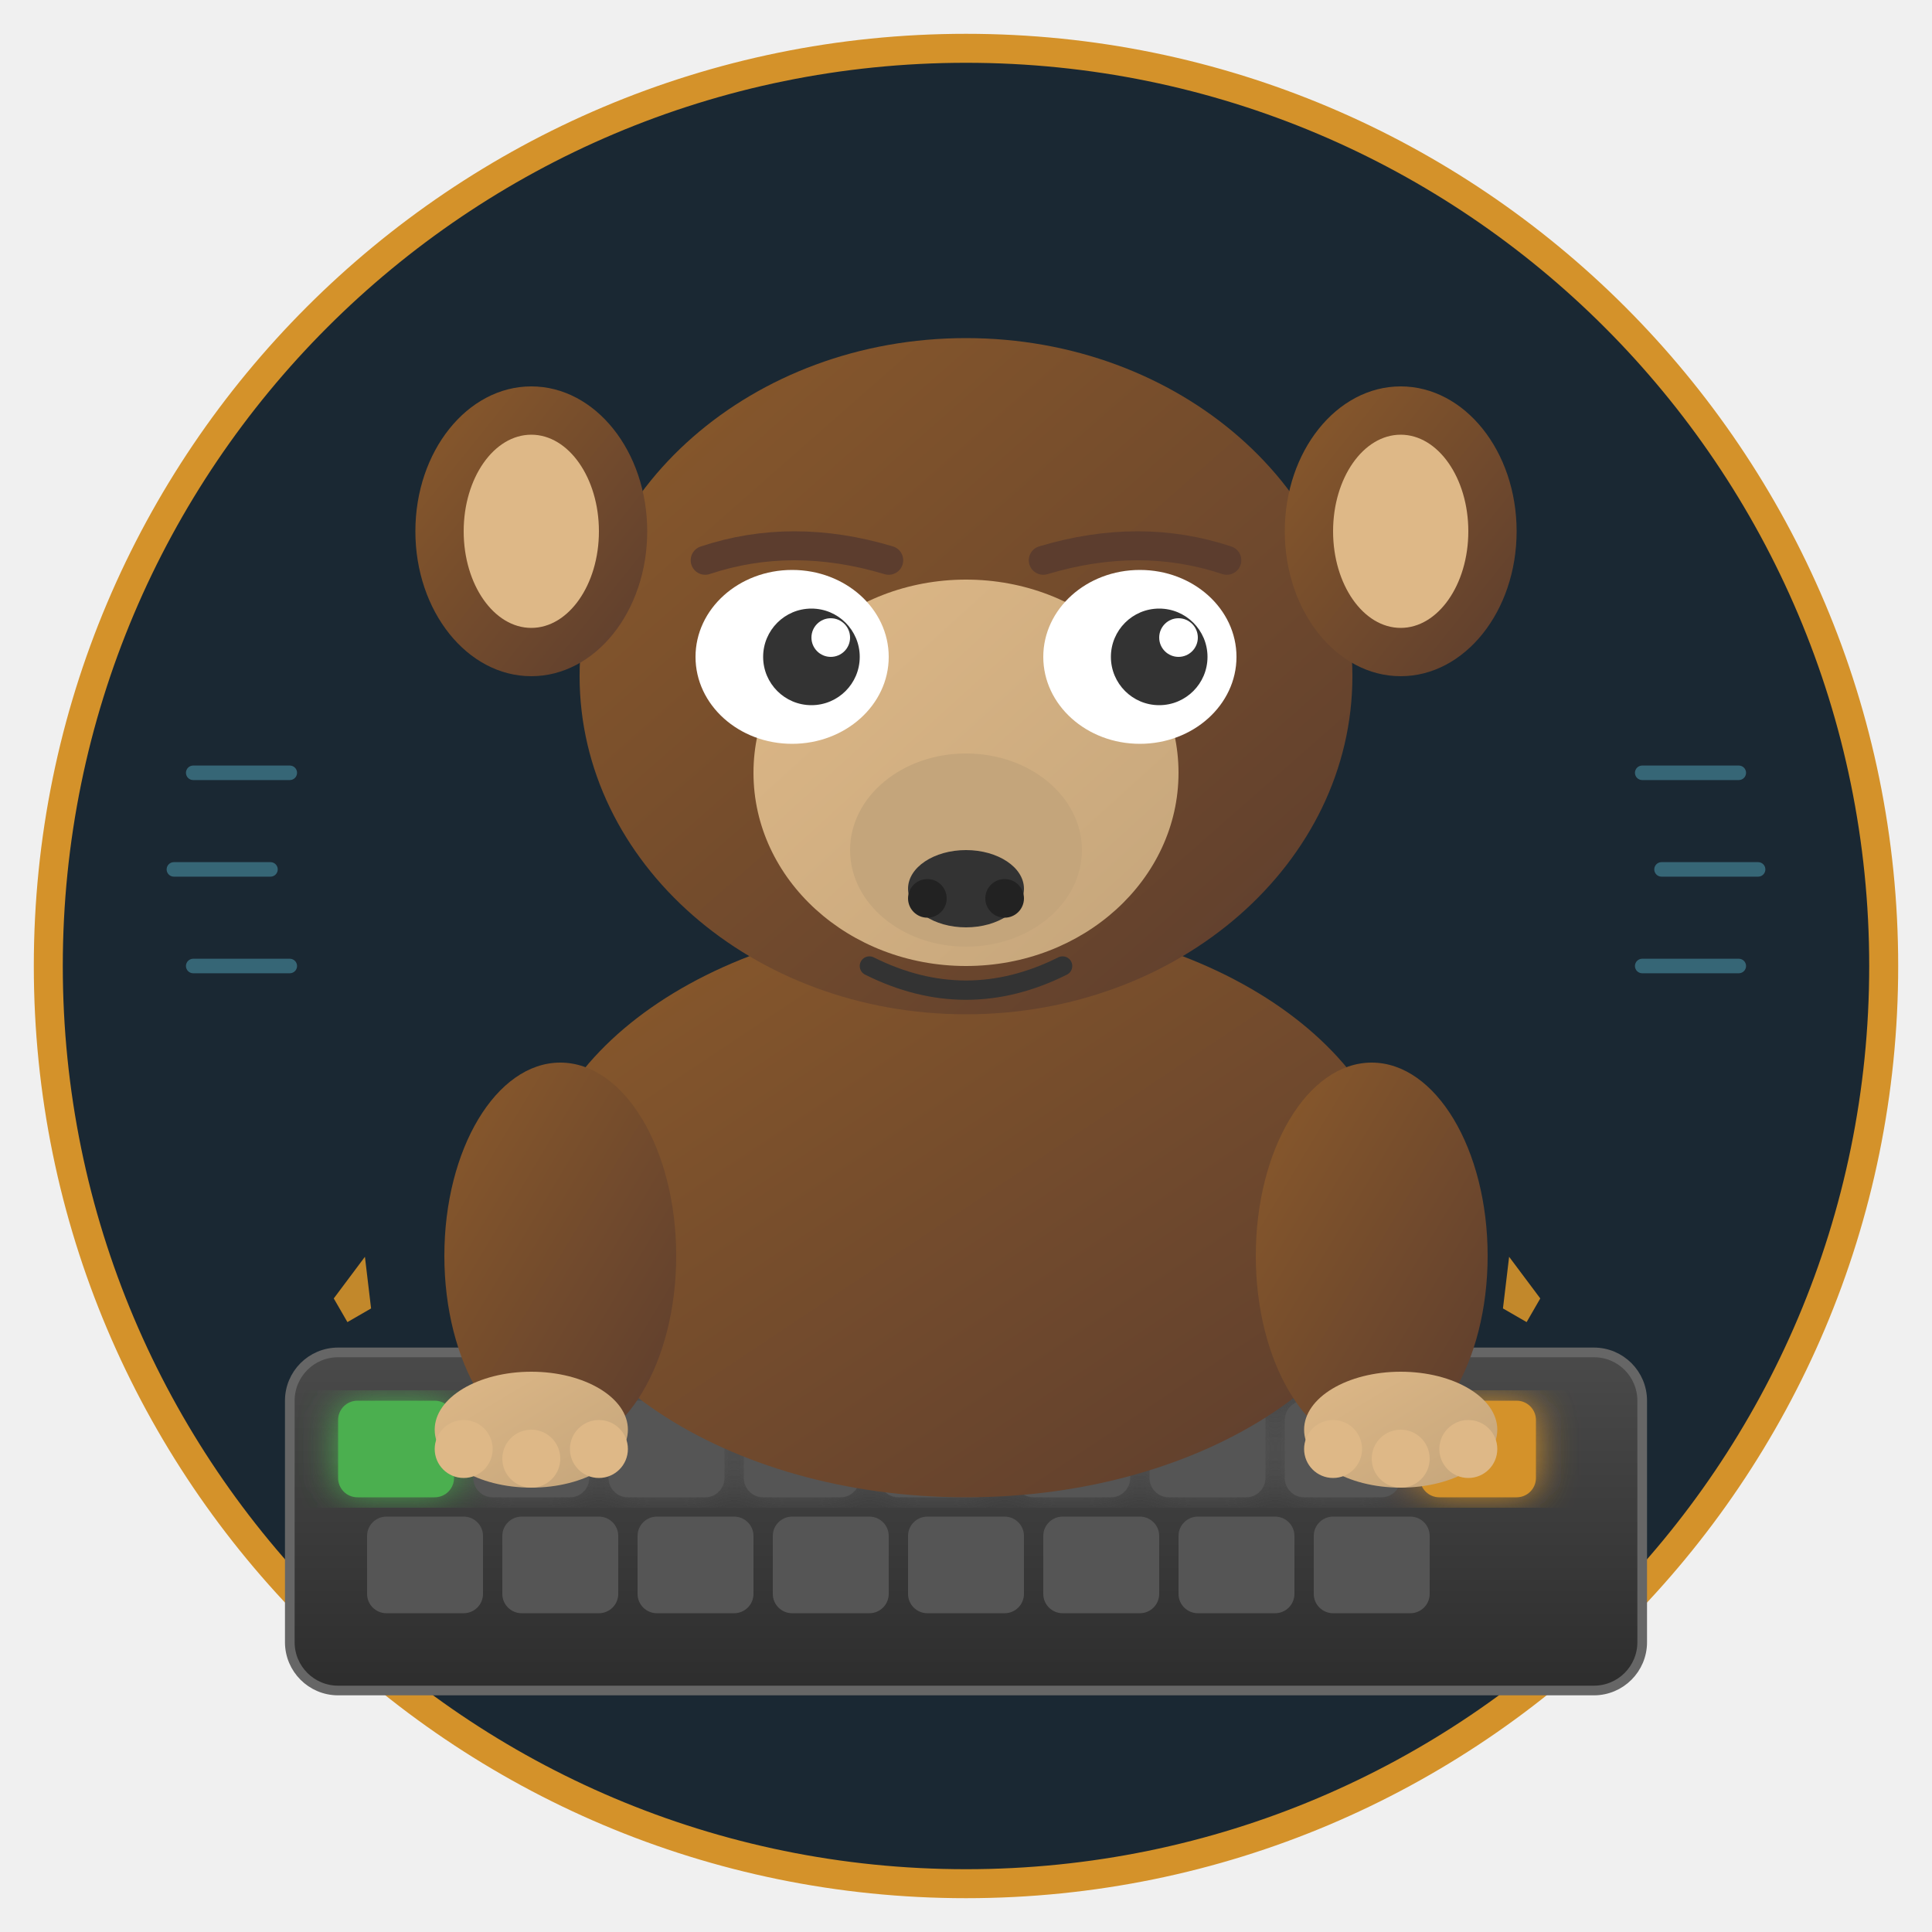
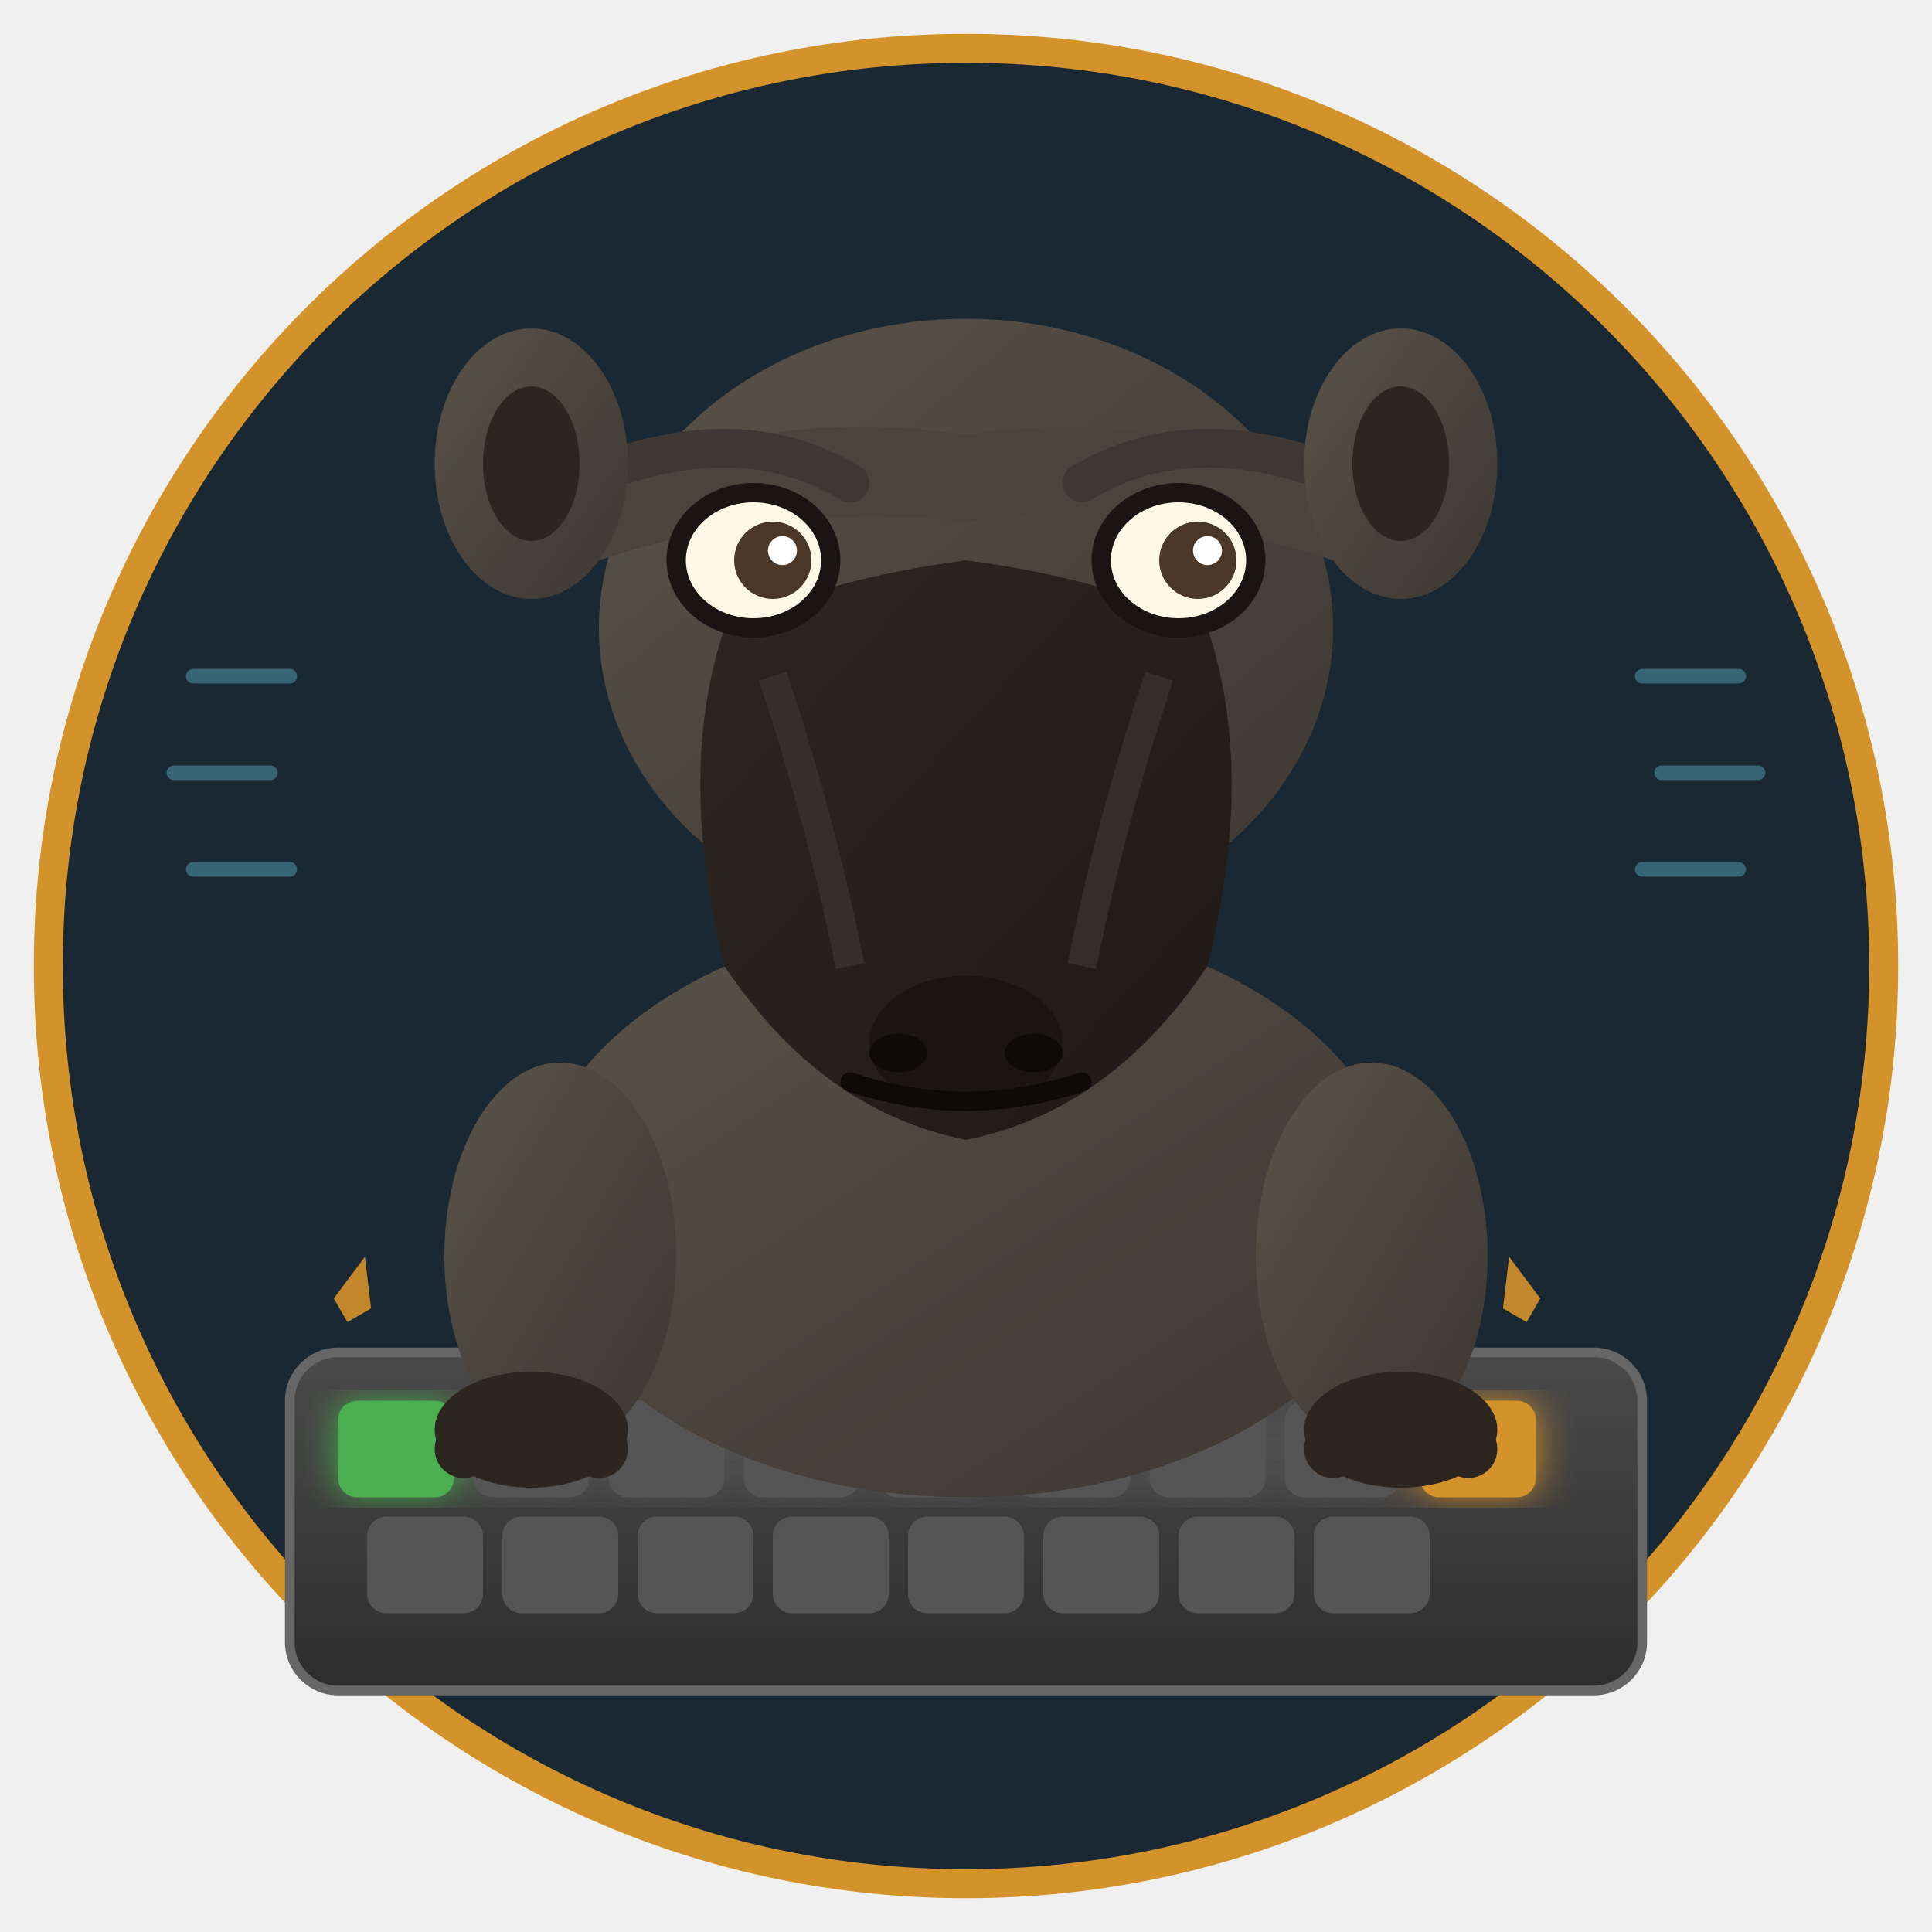
<svg xmlns="http://www.w3.org/2000/svg" viewBox="0 0 200 200">
  <defs>
-     <linearGradient id="furGradient" x1="0%" y1="0%" x2="100%" y2="100%">
-       <stop offset="0%" style="stop-color:#8B5A2B" />
-       <stop offset="100%" style="stop-color:#5C3D2E" />
+     <linearGradient id="chacmaFur" x1="0%" y1="0%" x2="100%" y2="100%">
+       <stop offset="0%" style="stop-color:#5A5449" />
+       <stop offset="50%" style="stop-color:#4A443D" />
+       <stop offset="100%" style="stop-color:#3D3833" />
    </linearGradient>
-     <linearGradient id="faceGradient" x1="0%" y1="0%" x2="100%" y2="100%">
-       <stop offset="0%" style="stop-color:#DEB887" />
-       <stop offset="100%" style="stop-color:#C4A57B" />
+     <linearGradient id="chacmaFace" x1="0%" y1="0%" x2="100%" y2="100%">
+       <stop offset="0%" style="stop-color:#2D2520" />
+       <stop offset="100%" style="stop-color:#1F1A17" />
+     </linearGradient>
+     <linearGradient id="muzzleRidge" x1="0%" y1="0%" x2="0%" y2="100%">
+       <stop offset="0%" style="stop-color:#3A3430" />
+       <stop offset="100%" style="stop-color:#252220" />
    </linearGradient>
    <linearGradient id="keyboardGradient" x1="0%" y1="0%" x2="0%" y2="100%">
      <stop offset="0%" style="stop-color:#4A4A4A" />
      <stop offset="100%" style="stop-color:#2D2D2D" />
    </linearGradient>
    <filter id="glow">
      <feGaussianBlur stdDeviation="2" result="coloredBlur" />
      <feMerge>
        <feMergeNode in="coloredBlur" />
        <feMergeNode in="SourceGraphic" />
      </feMerge>
    </filter>
  </defs>
  <circle cx="100" cy="100" r="95" fill="#1a2833" stroke="#D4922A" stroke-width="3" />
  <rect x="30" y="140" width="140" height="35" rx="5" fill="url(#keyboardGradient)" stroke="#666" stroke-width="1" />
  <g fill="#555" filter="url(#glow)">
    <rect x="35" y="145" width="12" height="10" rx="2" fill="#4CAF50" />
    <rect x="49" y="145" width="12" height="10" rx="2" />
    <rect x="63" y="145" width="12" height="10" rx="2" />
    <rect x="77" y="145" width="12" height="10" rx="2" />
    <rect x="91" y="145" width="12" height="10" rx="2" />
    <rect x="105" y="145" width="12" height="10" rx="2" />
    <rect x="119" y="145" width="12" height="10" rx="2" />
    <rect x="133" y="145" width="12" height="10" rx="2" />
    <rect x="147" y="145" width="12" height="10" rx="2" fill="#D4922A" />
  </g>
  <g fill="#555">
    <rect x="38" y="157" width="12" height="10" rx="2" />
    <rect x="52" y="157" width="12" height="10" rx="2" />
    <rect x="66" y="157" width="12" height="10" rx="2" />
    <rect x="80" y="157" width="12" height="10" rx="2" />
    <rect x="94" y="157" width="12" height="10" rx="2" />
    <rect x="108" y="157" width="12" height="10" rx="2" />
    <rect x="122" y="157" width="12" height="10" rx="2" />
    <rect x="136" y="157" width="12" height="10" rx="2" />
  </g>
-   <ellipse cx="100" cy="125" rx="45" ry="30" fill="url(#furGradient)" />
-   <ellipse cx="100" cy="70" rx="40" ry="35" fill="url(#furGradient)" />
-   <ellipse cx="100" cy="80" rx="22" ry="20" fill="url(#faceGradient)" />
-   <ellipse cx="100" cy="88" rx="12" ry="10" fill="#C4A57B" />
-   <ellipse cx="100" cy="92" rx="6" ry="4" fill="#333" />
-   <circle cx="96" cy="93" r="2" fill="#222" />
-   <circle cx="104" cy="93" r="2" fill="#222" />
+   <ellipse cx="100" cy="125" rx="45" ry="30" fill="url(#chacmaFur)" />
+   <ellipse cx="100" cy="65" rx="38" ry="32" fill="url(#chacmaFur)" />
+   <path d="M62 50 Q80 42, 100 45 Q120 42, 138 50 Q140 55, 138 58 Q120 52, 100 54 Q80 52, 62 58 Q60 55, 62 50" fill="#4A443D" />
+   <path d="M75 65 Q70 80, 75 100 Q85 115, 100 118 Q115 115, 125 100 Q130 80, 125 65 Q115 60, 100 58 Q85 60, 75 65" fill="url(#chacmaFace)" />
+   <path d="M80 70 Q85 85, 88 100" fill="none" stroke="#3A3430" stroke-width="3" opacity="0.7" />
+   <path d="M120 70 Q115 85, 112 100" fill="none" stroke="#3A3430" stroke-width="3" opacity="0.7" />
+   <ellipse cx="100" cy="108" rx="10" ry="7" fill="#1A1512" />
+   <ellipse cx="93" cy="109" rx="3" ry="2" fill="#0D0A08" />
+   <ellipse cx="107" cy="109" rx="3" ry="2" fill="#0D0A08" />
  <g>
-     <ellipse cx="82" cy="68" rx="10" ry="9" fill="white" />
-     <ellipse cx="118" cy="68" rx="10" ry="9" fill="white" />
-     <circle cx="84" cy="68" r="5" fill="#333" />
-     <circle cx="120" cy="68" r="5" fill="#333" />
-     <circle cx="86" cy="66" r="2" fill="white" />
-     <circle cx="122" cy="66" r="2" fill="white" />
+     <ellipse cx="78" cy="58" rx="9" ry="8" fill="#1A1512" />
+     <ellipse cx="122" cy="58" rx="9" ry="8" fill="#1A1512" />
+     <ellipse cx="78" cy="58" rx="7" ry="6" fill="#FFF8E7" />
+     <ellipse cx="122" cy="58" rx="7" ry="6" fill="#FFF8E7" />
+     <circle cx="80" cy="58" r="4" fill="#4A3728" />
+     <circle cx="124" cy="58" r="4" fill="#4A3728" />
+     <circle cx="81" cy="57" r="1.5" fill="white" />
+     <circle cx="125" cy="57" r="1.5" fill="white" />
  </g>
-   <path d="M73 58 Q82 55, 92 58" fill="none" stroke="#5C3D2E" stroke-width="3" stroke-linecap="round" />
-   <path d="M108 58 Q118 55, 127 58" fill="none" stroke="#5C3D2E" stroke-width="3" stroke-linecap="round" />
-   <ellipse cx="55" cy="55" rx="12" ry="15" fill="url(#furGradient)" />
-   <ellipse cx="55" cy="55" rx="7" ry="10" fill="#DEB887" />
-   <ellipse cx="145" cy="55" rx="12" ry="15" fill="url(#furGradient)" />
-   <ellipse cx="145" cy="55" rx="7" ry="10" fill="#DEB887" />
-   <path d="M90 100 Q100 105, 110 100" fill="none" stroke="#333" stroke-width="2" stroke-linecap="round" />
-   <ellipse cx="58" cy="130" rx="12" ry="20" fill="url(#furGradient)" />
-   <ellipse cx="142" cy="130" rx="12" ry="20" fill="url(#furGradient)" />
-   <ellipse cx="55" cy="148" rx="10" ry="6" fill="url(#faceGradient)" />
-   <ellipse cx="145" cy="148" rx="10" ry="6" fill="url(#faceGradient)" />
-   <g fill="#DEB887">
+   <path d="M65 48 Q78 44, 88 50" fill="none" stroke="#3D3833" stroke-width="4" stroke-linecap="round" />
+   <path d="M112 50 Q122 44, 135 48" fill="none" stroke="#3D3833" stroke-width="4" stroke-linecap="round" />
+   <ellipse cx="55" cy="48" rx="10" ry="14" fill="url(#chacmaFur)" />
+   <ellipse cx="55" cy="48" rx="5" ry="8" fill="#2D2520" />
+   <ellipse cx="145" cy="48" rx="10" ry="14" fill="url(#chacmaFur)" />
+   <ellipse cx="145" cy="48" rx="5" ry="8" fill="#2D2520" />
+   <path d="M88 112 Q100 116, 112 112" fill="none" stroke="#0D0A08" stroke-width="2" stroke-linecap="round" />
+   <ellipse cx="58" cy="130" rx="12" ry="20" fill="url(#chacmaFur)" />
+   <ellipse cx="142" cy="130" rx="12" ry="20" fill="url(#chacmaFur)" />
+   <ellipse cx="55" cy="148" rx="10" ry="6" fill="#2D2520" />
+   <ellipse cx="145" cy="148" rx="10" ry="6" fill="#2D2520" />
+   <g fill="#2D2520">
    <circle cx="48" cy="150" r="3" />
    <circle cx="55" cy="151" r="3" />
    <circle cx="62" cy="150" r="3" />
    <circle cx="138" cy="150" r="3" />
    <circle cx="145" cy="151" r="3" />
    <circle cx="152" cy="150" r="3" />
  </g>
  <g fill="#D4922A" opacity="0.9">
    <polygon points="35,135 37,130 39,135 37,137" transform="rotate(15, 37, 133)" />
    <polygon points="155,135 157,130 159,135 157,137" transform="rotate(-15, 157, 133)" />
  </g>
  <g stroke="#4A90A4" stroke-width="1.5" opacity="0.6" stroke-linecap="round">
-     <line x1="20" y1="80" x2="30" y2="80" />
-     <line x1="18" y1="90" x2="28" y2="90" />
-     <line x1="20" y1="100" x2="30" y2="100" />
-     <line x1="170" y1="80" x2="180" y2="80" />
-     <line x1="172" y1="90" x2="182" y2="90" />
-     <line x1="170" y1="100" x2="180" y2="100" />
+     <line x1="20" y1="70" x2="30" y2="70" />
+     <line x1="18" y1="80" x2="28" y2="80" />
+     <line x1="20" y1="90" x2="30" y2="90" />
+     <line x1="170" y1="70" x2="180" y2="70" />
+     <line x1="172" y1="80" x2="182" y2="80" />
+     <line x1="170" y1="90" x2="180" y2="90" />
  </g>
</svg>
